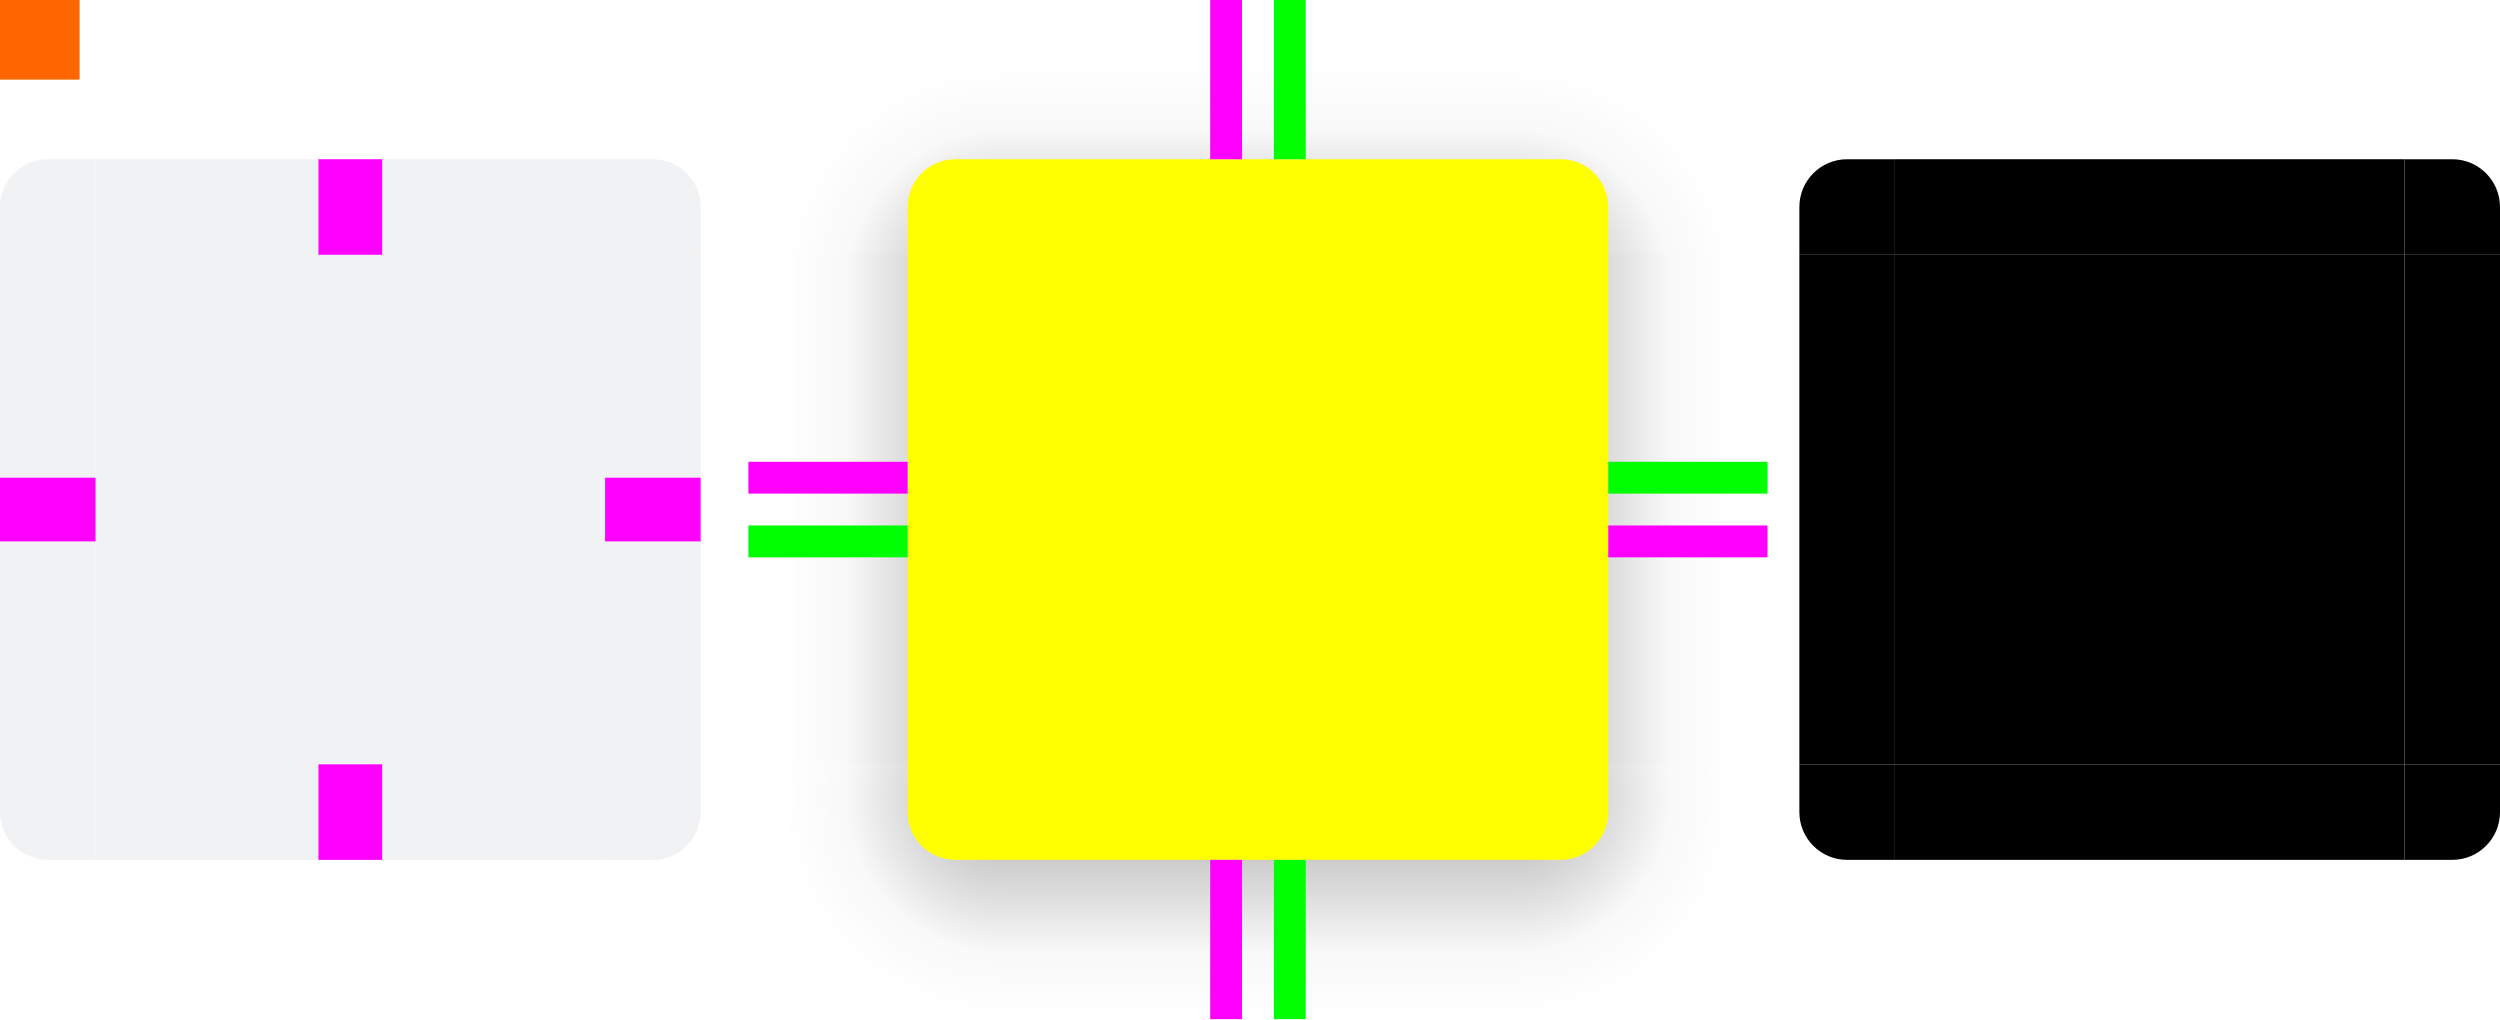
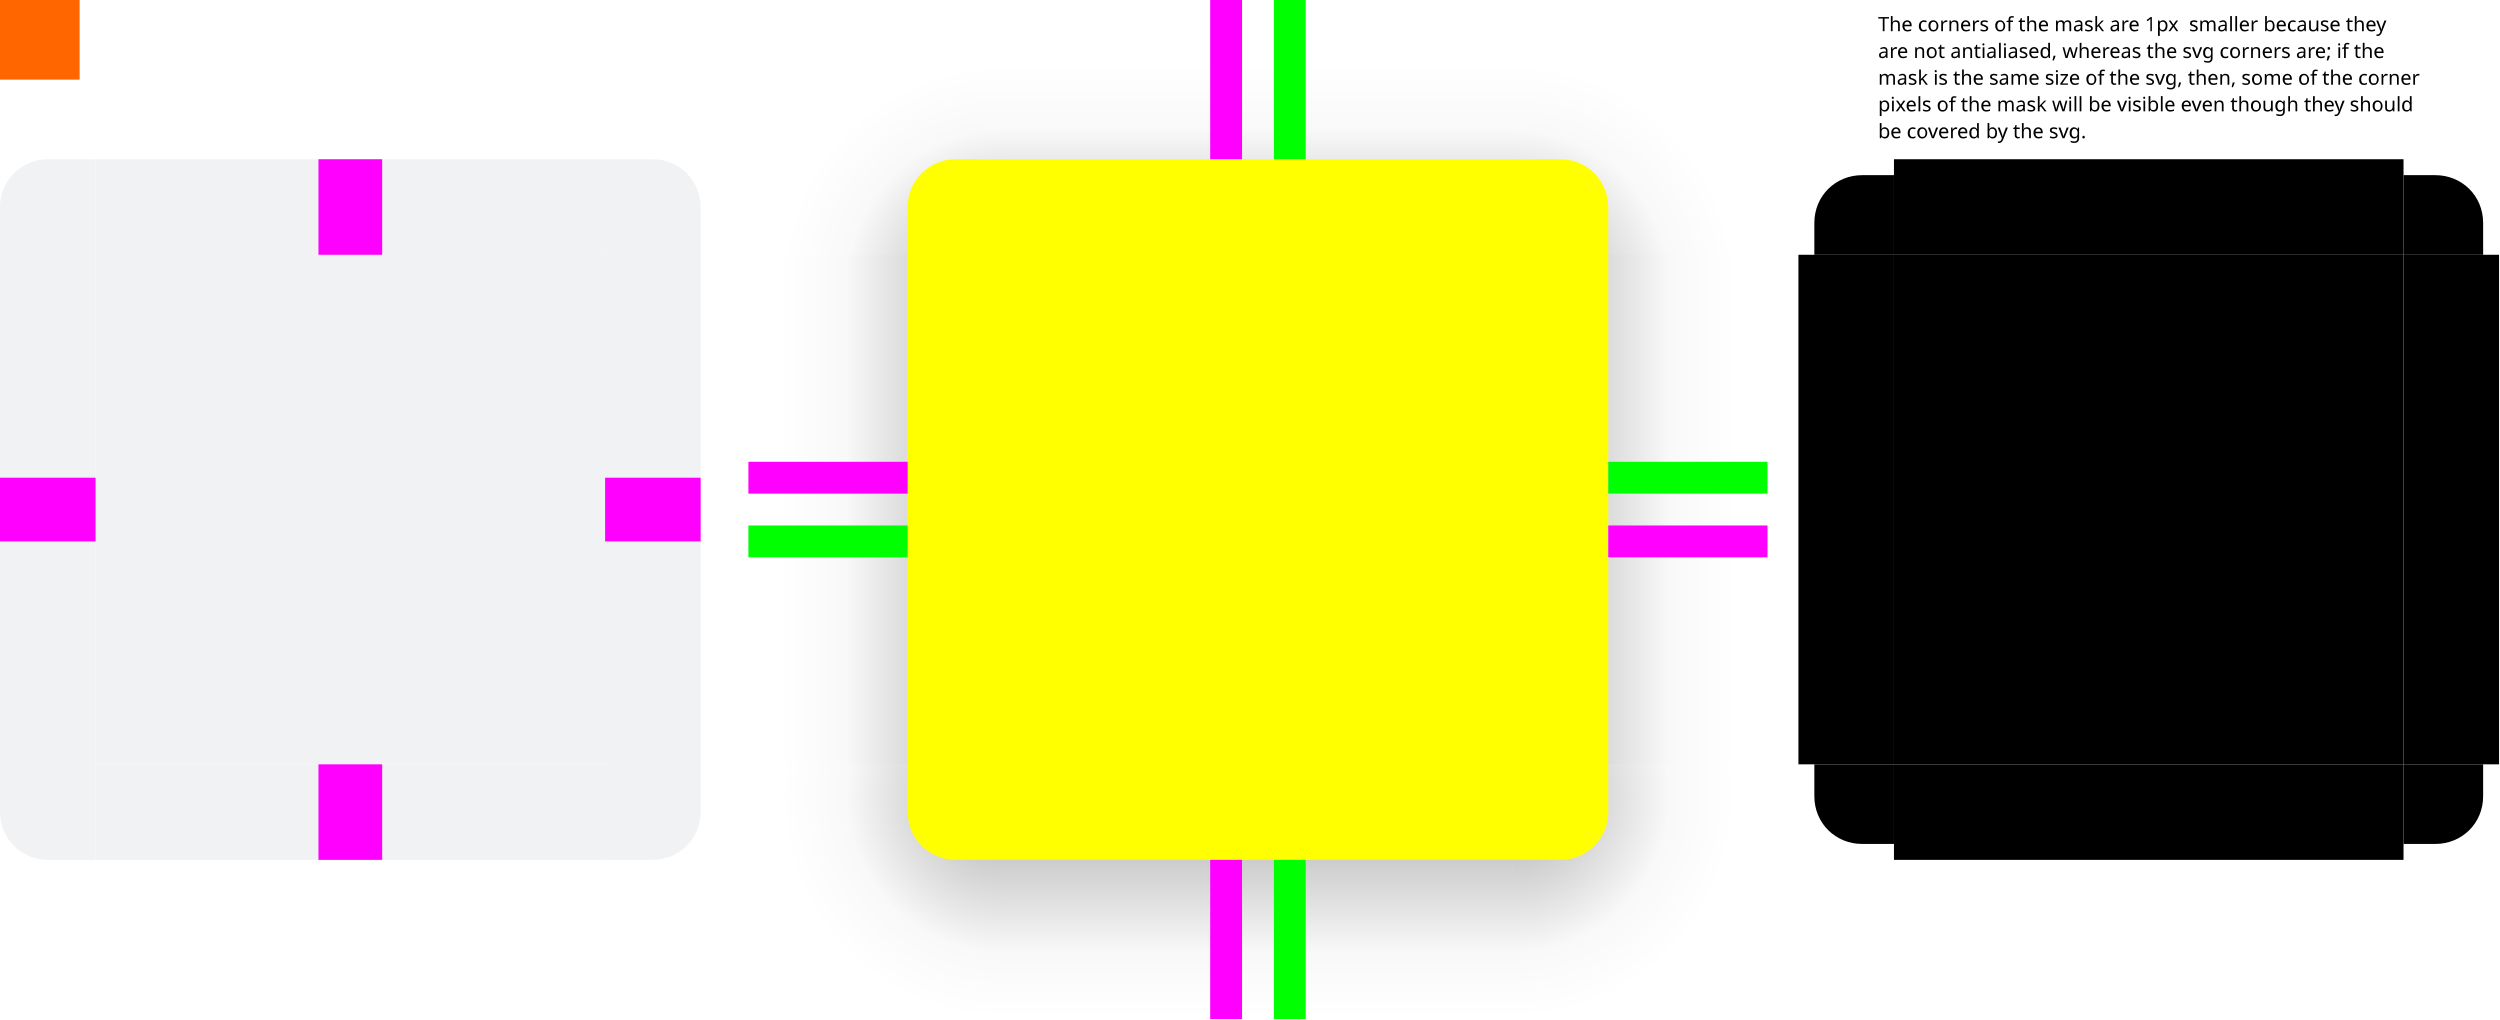
<svg xmlns="http://www.w3.org/2000/svg" xmlns:xlink="http://www.w3.org/1999/xlink" id="svg2" height="64" viewBox="0 0 157 64" width="157" version="1.1">
  <defs id="defs15">
    <style type="text/css" id="current-color-scheme">
            .ColorScheme-Text {
                color:#232629;
                stop-color:#232629;
            }
            .ColorScheme-Background {
                color:#eff0f1;
                stop-color:#eff0f1;
            }
        </style>
    <linearGradient id="shadow-side" gradientUnits="userSpaceOnUse">
      <stop id="stop1762" offset="0" style="stop-color:#000;stop-opacity:.2" />
      <stop id="stop1760" offset=".333" style="stop-color:#000;stop-opacity:.1" />
      <stop id="stop1758" offset=".5" style="stop-color:#000;stop-opacity:.05" />
      <stop id="stop1756" offset=".583" style="stop-color:#000;stop-opacity:.025" />
      <stop id="stop1754" offset="1" style="stop-color:#000;stop-opacity:0" />
    </linearGradient>
    <linearGradient id="shadow-corner" gradientUnits="userSpaceOnUse">
      <stop id="stop11958" offset="0" style="stop-color:#000;stop-opacity:1" />
      <stop id="stop11960" offset=".286" style="stop-color:#000;stop-opacity:.2" />
      <stop id="stop11962" offset=".524" style="stop-color:#000;stop-opacity:.1" />
      <stop id="stop11966" offset=".643" style="stop-color:#000;stop-opacity:.05" />
      <stop id="stop11968" offset=".702" style="stop-color:#000;stop-opacity:.025" />
      <stop id="stop11970" offset="1" style="stop-color:#000;stop-opacity:0" />
    </linearGradient>
    <linearGradient xlink:href="#shadow-side" id="linearGradient1734" gradientUnits="userSpaceOnUse" x1="16" y1="6" x2="16" y2="16" />
    <linearGradient xlink:href="#shadow-side" id="linearGradient1984" gradientUnits="userSpaceOnUse" x1="12" y1="16" x2="2" y2="16" />
    <linearGradient xlink:href="#shadow-side" id="linearGradient4945" gradientUnits="userSpaceOnUse" x1="16" y1="14" x2="16" y2="4" />
    <linearGradient xlink:href="#shadow-side" id="linearGradient8667" gradientUnits="userSpaceOnUse" x1="4" y1="16" x2="14" y2="16" />
    <radialGradient xlink:href="#shadow-corner" id="radialGradient3268" cx="95" cy="50" fx="95" fy="50" r="6.5" gradientUnits="userSpaceOnUse" gradientTransform="matrix(0,2.153846,-2.153846,0,107.6923,-202.6154)" />
    <radialGradient xlink:href="#shadow-corner" id="radialGradient3268-4" cx="95" cy="50" fx="95" fy="50" r="6.5" gradientUnits="userSpaceOnUse" gradientTransform="matrix(0,2.153846,-2.153846,0,107.6923,-202.6154)" />
    <radialGradient xlink:href="#shadow-corner" id="radialGradient3268-6" cx="93.143" cy="50" fx="93.143" fy="50" r="6.5" gradientUnits="userSpaceOnUse" gradientTransform="matrix(0,2.153846,-2.153846,0,107.6923,-202.6154)" />
    <radialGradient xlink:href="#shadow-corner" id="radialGradient3268-6-6" cx="93.143" cy="50" fx="93.143" fy="50" r="6.5" gradientUnits="userSpaceOnUse" gradientTransform="matrix(0,2.153846,-2.153846,0,107.6923,-202.6154)" />
  </defs>
  <rect id="hint-tile-center" height="5" style="fill:#ff6600" width="5" x="0" y="0" />
  <g id="top" transform="translate(6,10)">
    <rect id="rect4152" height="6" style="opacity:0.85;fill:currentColor" class="ColorScheme-Background" width="32" x="0" y="0" />
  </g>
  <g id="bottom" transform="translate(6,48)">
    <rect id="rect4148" height="6" style="opacity:0.85;fill:currentColor" class="ColorScheme-Background" width="32" x="0" y="0" />
  </g>
  <g id="left" transform="translate(0,16)">
    <rect id="rect4144" height="32" style="opacity:0.85;fill:currentColor" class="ColorScheme-Background" width="6" x="0" y="0" />
  </g>
  <g id="right" transform="translate(38,16)">
    <rect id="rect4140" height="32" style="opacity:0.85;fill:currentColor" class="ColorScheme-Background" width="6" x="0" y="0" />
  </g>
  <g id="center" transform="translate(6,16)">
    <rect id="rect4138" height="32" style="opacity:0.85;fill:currentColor" class="ColorScheme-Background" width="32" x="0" y="0" />
  </g>
  <g id="topleft" transform="translate(0,10)">
    <path d="M 3,0 C 1.343,0 0,1.343 0,3 V 6 H 6 V 0 Z" style="opacity:0.85;fill:currentColor" class="ColorScheme-Background" id="path3115" />
  </g>
  <g id="topright" transform="translate(38,10)">
    <path d="M 0,0 V 6 H 6 V 3 C 6,1.343 4.657,0 3,0 Z" style="opacity:0.85;fill:currentColor" class="ColorScheme-Background" id="path3118" />
  </g>
  <g id="bottomleft" transform="translate(0,48)">
    <path d="M 3,6 H 6 V 0 H 0 v 3 c 0,1.657 1.343,3 3,3 z" style="opacity:0.85;fill:currentColor" class="ColorScheme-Background" id="path3124" />
  </g>
  <g id="bottomright" transform="translate(38,48)">
    <path d="M 3,6 H 0 V 0 H 6 V 3 C 6,4.657 4.657,6 3,6 Z" style="opacity:0.85;fill:currentColor" class="ColorScheme-Background" id="path3121" />
  </g>
  <rect id="hint-top-margin" height="6" style="fill:#ff00ff" width="4" x="20" y="10" />
  <rect id="hint-bottom-margin" height="6" style="fill:#ff00ff" width="4" x="20" y="48" />
  <rect id="hint-right-margin" height="4" style="fill:#ff00ff" width="6" x="38" y="30" />
  <rect id="hint-left-margin" height="4" style="fill:#ff00ff" width="6" x="0" y="30" />
  <rect id="hint-top-inset" height="9.99999993923e-09" style="fill:#00ff00" width="4" x="20" y="10" />
  <rect id="hint-bottom-inset" height="9.99999993923e-09" style="fill:#00ff00" width="4" x="20" y="54" />
  <rect id="hint-left-inset" height="4" style="fill:#00ff00" width="9.99999993923e-09" x="0" y="30" />
  <rect id="hint-right-inset" height="4" style="fill:#00ff00" width="9.99999993923e-09" x="44" y="30" />
-   <rect id="mask-top" height="6" width="32" x="119" y="10" />
-   <rect id="mask-center" height="32" width="32" x="119" y="16" />
-   <rect id="mask-bottom" height="6" transform="scale(1,-1)" width="32" x="119" y="-54" />
-   <rect id="mask-left" height="32" width="6" x="113" y="16" />
-   <rect id="mask-right" height="32" width="6" x="151" y="16" />
-   <path id="mask-topleft" d="m 116,10 c -1.657,0 -3,1.343 -3,3 v 3 h 6 v -6 z" />
-   <path id="mask-topright" d="m 151,10 v 6 h 6 v -3 c 0,-1.657 -1.343,-3 -3,-3 z" />
-   <path id="mask-bottomleft" d="m 116,54 h 3 v -6 h -6 v 3 c 0,1.657 1.343,3 3,3 z" />
-   <path id="mask-bottomright" d="m 154,54 h -3 v -6 h 6 v 3 c 0,1.657 -1.343,3 -3,3 z" />
  <rect id="rect30894" height="44" rx="3" style="fill:#ffff00;fill-rule:evenodd" width="44" x="57" y="10" ry="3" />
  <g id="shadow-center" transform="translate(63,16)">
    <rect id="rect4908" height="32" style="opacity:0.001;fill-opacity:0.004;fill:#000000" width="32" x="0" y="0" />
  </g>
  <g id="shadow-top" transform="translate(63)">
    <rect id="st" height="10" width="32" style="fill:url(#linearGradient4945);fill-opacity:1" x="0" y="0" />
    <rect id="rect1546" height="6" style="opacity:0.001;fill:#000000;fill-opacity:0.004;fill-rule:evenodd" width="32" y="10" x="0" />
  </g>
  <g id="shadow-bottom" transform="translate(63,48)">
    <rect id="rect1546-6" height="6" style="opacity:0.001;fill:#000000;fill-opacity:0.004;fill-rule:evenodd" width="32" x="0" y="0" />
    <rect id="sb" height="10" width="32" y="6" style="fill:url(#linearGradient1734);fill-opacity:1" x="0" />
  </g>
  <g id="shadow-left" transform="translate(47,16)">
    <rect id="sl" height="32" width="10" style="fill:url(#linearGradient1984);fill-opacity:1" x="0" y="0" />
    <rect id="rect1546-3-7" height="32" style="opacity:0.001;fill:#000000;fill-opacity:0.004;fill-rule:evenodd" width="6" x="10" y="0" />
  </g>
  <g id="shadow-right" transform="translate(95,16)">
    <rect id="rect1546-3" height="32" style="opacity:0.001;fill:#000000;fill-opacity:0.004;fill-rule:evenodd" width="6" x="0" y="0" />
    <rect id="sr" height="32" width="10" x="6" style="fill:url(#linearGradient8667);fill-opacity:1" y="0" />
  </g>
  <rect id="shadow-hint-top-margin" height="10" style="fill:#ff00ff" width="2" x="76" y="0" />
  <rect id="shadow-hint-bottom-margin" height="10" style="fill:#ff00ff" width="2" x="76" y="54" />
  <rect id="shadow-hint-right-margin" height="2" style="fill:#ff00ff" width="10" x="101" y="33" />
  <rect id="shadow-hint-left-margin" height="2" style="fill:#ff00ff" width="10" x="47" y="29" />
  <rect id="shadow-hint-top-inset" height="10" style="fill:#00ff00" width="2" x="80" y="0" />
  <rect id="shadow-hint-bottom-inset" height="10" style="fill:#00ff00" width="2" x="80" y="54" />
  <rect id="shadow-hint-right-inset" height="2" style="fill:#00ff00" width="10" x="101" y="29" />
  <rect id="shadow-hint-left-inset" height="2" style="fill:#00ff00" width="10" x="47" y="33" />
  <g id="shadow-bottomright" transform="translate(95,48)">
    <path d="M 3,6 H 0 V 0 H 6 V 3 C 6,4.657 4.657,6 3,6 Z" style="fill:#000000;fill-opacity:0.004;opacity:0.001" id="path95" />
    <path id="path2368" style="fill:url(#radialGradient3268);fill-opacity:1;fill-rule:evenodd;stroke-width:1" d="M 6,0 V 3 C 6,4.657 4.657,6 3,6 H 0 V 16 H 3 A 13,13 0 0 0 16,3 V 0 Z" />
  </g>
  <g id="shadow-bottomright-9" transform="translate(95,48)" />
  <g id="shadow-bottomleft" transform="matrix(-1,0,0,1,63,48)">
    <path d="M 3,6 H 0 V 0 H 6 V 3 C 6,4.657 4.657,6 3,6 Z" style="opacity:0.001;fill:#000000;fill-opacity:0.004" id="path95-1" />
    <path id="path2368-0" style="fill:url(#radialGradient3268-4);fill-opacity:1;fill-rule:evenodd;stroke-width:1" d="M 6,0 V 3 C 6,4.657 4.657,6 3,6 H 0 V 16 H 3 C 10.18,16 16,10.18 16,3 V 0 Z" />
  </g>
  <g id="shadow-topright" transform="matrix(1,0,0,-1,95,16)">
    <path d="M 3,6 H 0 V 0 H 6 V 3 C 6,4.657 4.657,6 3,6 Z" style="opacity:0.001;fill:#000000;fill-opacity:0.004" id="path95-4" />
    <path id="path2368-7" style="fill:url(#radialGradient3268-6);fill-opacity:1;fill-rule:evenodd;stroke-width:1" d="M 6,0 V 3 C 6,4.657 4.657,6 3,6 H 0 V 16 H 3 C 10.18,16 16,10.18 16,3 V 0 Z" />
  </g>
  <g id="shadow-topleft" transform="rotate(180,31.5,8)">
    <path d="M 3,6 H 0 V 0 H 6 V 3 C 6,4.657 4.657,6 3,6 Z" style="opacity:0.001;fill:#000000;fill-opacity:0.004" id="path95-4-2" />
    <path id="path2368-7-5" style="fill:url(#radialGradient3268-6-6);fill-opacity:1;fill-rule:evenodd;stroke-width:1" d="M 6,0 V 3 C 6,4.657 4.657,6 3,6 H 0 V 16 H 3 A 13,13 0 0 0 16,3 V 0 Z" />
  </g>
+   <rect id="mask-top" height="6" width="32" x="118.941" y="10" />
+   <rect id="mask-center" height="32" width="32" x="118.941" y="16" />
+   <rect id="mask-bottom" height="6" transform="scale(1,-1)" width="32" x="118.941" y="-54" />
+   <rect id="mask-left" height="32" width="6" x="112.941" y="16" />
+   <rect id="mask-right" height="32" width="6" x="150.941" y="16" />
+   <path id="mask-topleft" d="m 116.941,11 c -1.663,0 -3,1.293 -3,3 v 2 h -1 6 v -6 1 z" />
+   <path id="mask-topright" d="m 152.941,11 c 1.663,0 3,1.293 3,3 v 2 h 1 -6 v -6 1 z" />
+   <path id="mask-bottomright" d="m 152.941,53 c 1.663,0 3,-1.293 3,-3 v -2 h 1 -6 v 6 -1 z" />
+   <path id="mask-bottomleft" d="m 116.941,53 c -1.663,0 -3,-1.293 -3,-3 v -2 h -1 6 v 6 -1 z" />
+   <text xml:space="preserve" style="font-stretch:condensed;font-size:1.252px;font-family:Impact;-inkscape-font-specification:'Impact Condensed';text-align:start;text-anchor:start;fill:#ff0000;stroke:#000000;stroke-width:5.729;stroke-linecap:round" x="117.941" y="1.958" id="text1204">
+     <tspan id="tspan1202" x="117.941" y="1.958" style="font-style:normal;font-variant:normal;font-weight:normal;font-stretch:normal;font-size:1.252px;font-family:'Noto Sans';-inkscape-font-specification:'Noto Sans';text-align:start;text-anchor:start;fill:#000000;stroke:none;stroke-width:5.729">The corners of the mask are 1px  smaller because they</tspan>
+     <tspan x="117.941" y="3.637" style="font-style:normal;font-variant:normal;font-weight:normal;font-stretch:normal;font-size:1.252px;font-family:'Noto Sans';-inkscape-font-specification:'Noto Sans';text-align:start;text-anchor:start;fill:#000000;stroke:none;stroke-width:5.729" id="tspan1358">are not antialiased, whereas the svg corners are; if the</tspan>
+     <tspan x="117.941" y="5.317" style="font-style:normal;font-variant:normal;font-weight:normal;font-stretch:normal;font-size:1.252px;font-family:'Noto Sans';-inkscape-font-specification:'Noto Sans';text-align:start;text-anchor:start;fill:#000000;stroke:none;stroke-width:5.729" id="tspan1360">mask is the same size of the svg, then, some of the corner</tspan>
+     <tspan x="117.941" y="6.996" style="font-style:normal;font-variant:normal;font-weight:normal;font-stretch:normal;font-size:1.252px;font-family:'Noto Sans';-inkscape-font-specification:'Noto Sans';text-align:start;text-anchor:start;fill:#000000;stroke:none;stroke-width:5.729" id="tspan1362">pixels of the mask will be visible even though they should</tspan>
+     <tspan x="117.941" y="8.676" style="font-style:normal;font-variant:normal;font-weight:normal;font-stretch:normal;font-size:1.252px;font-family:'Noto Sans';-inkscape-font-specification:'Noto Sans';text-align:start;text-anchor:start;fill:#000000;stroke:none;stroke-width:5.729" id="tspan1364">be covered by the svg.</tspan>
+   </text>
</svg>
